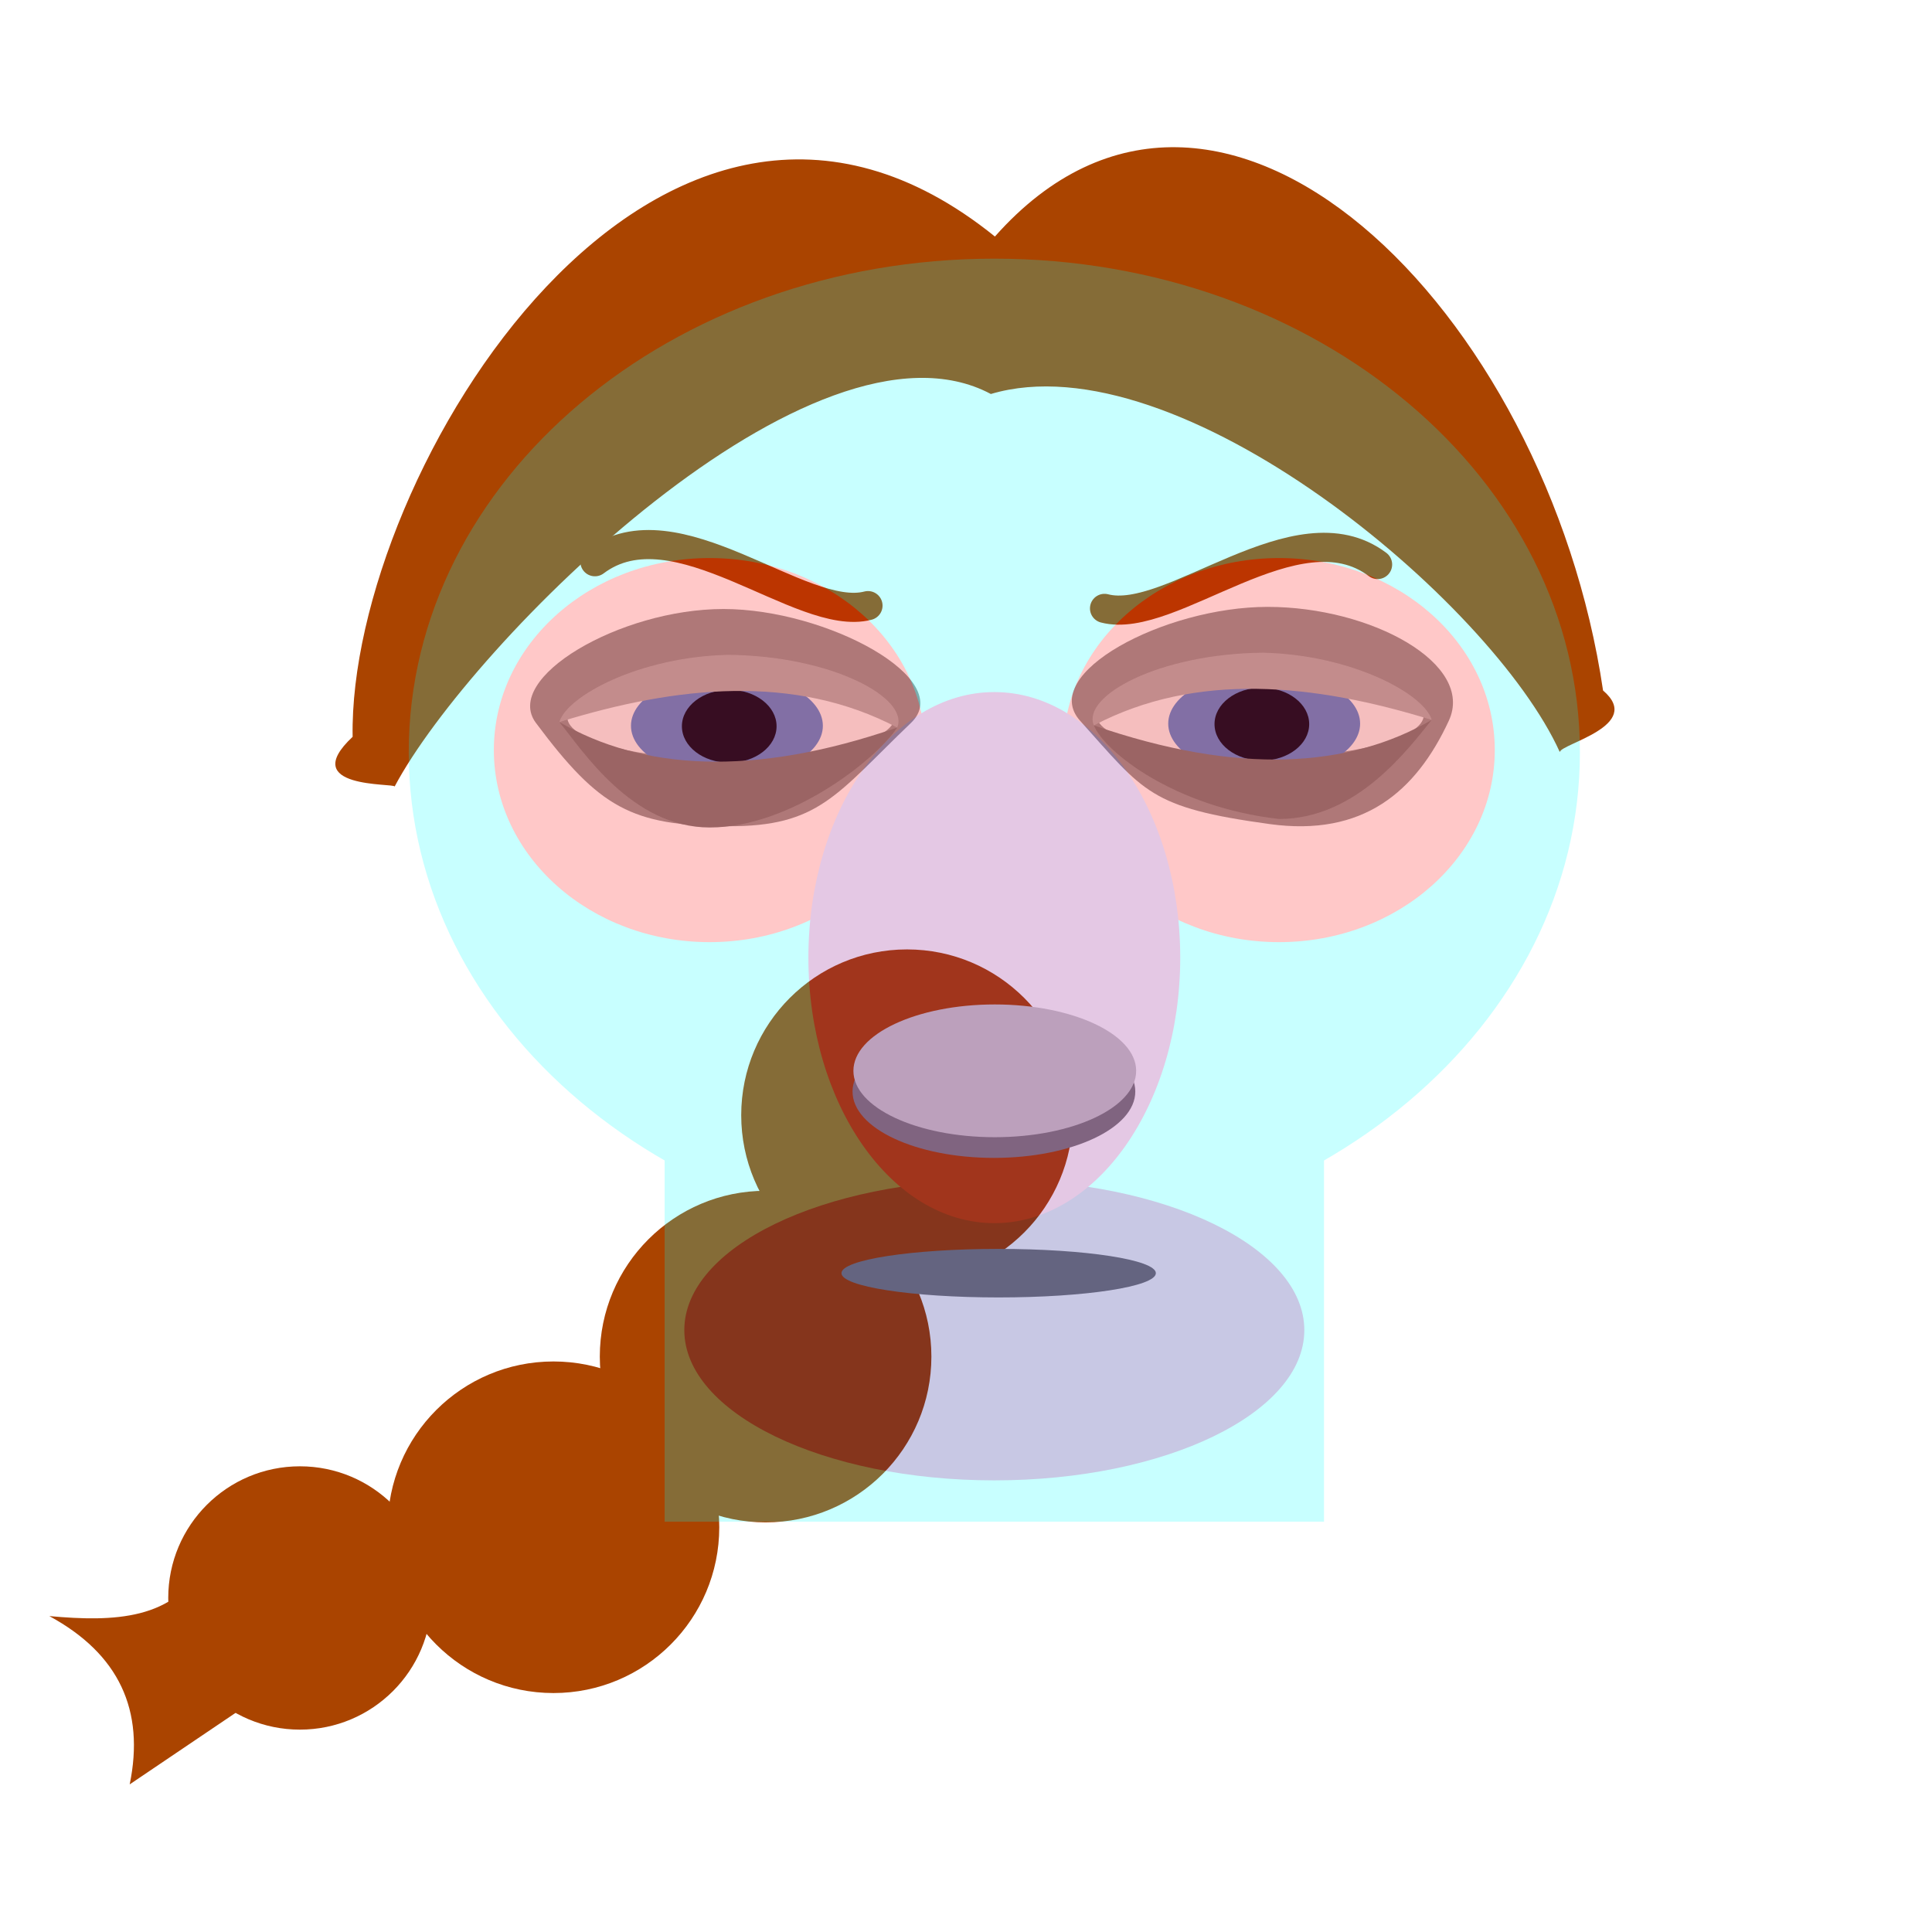
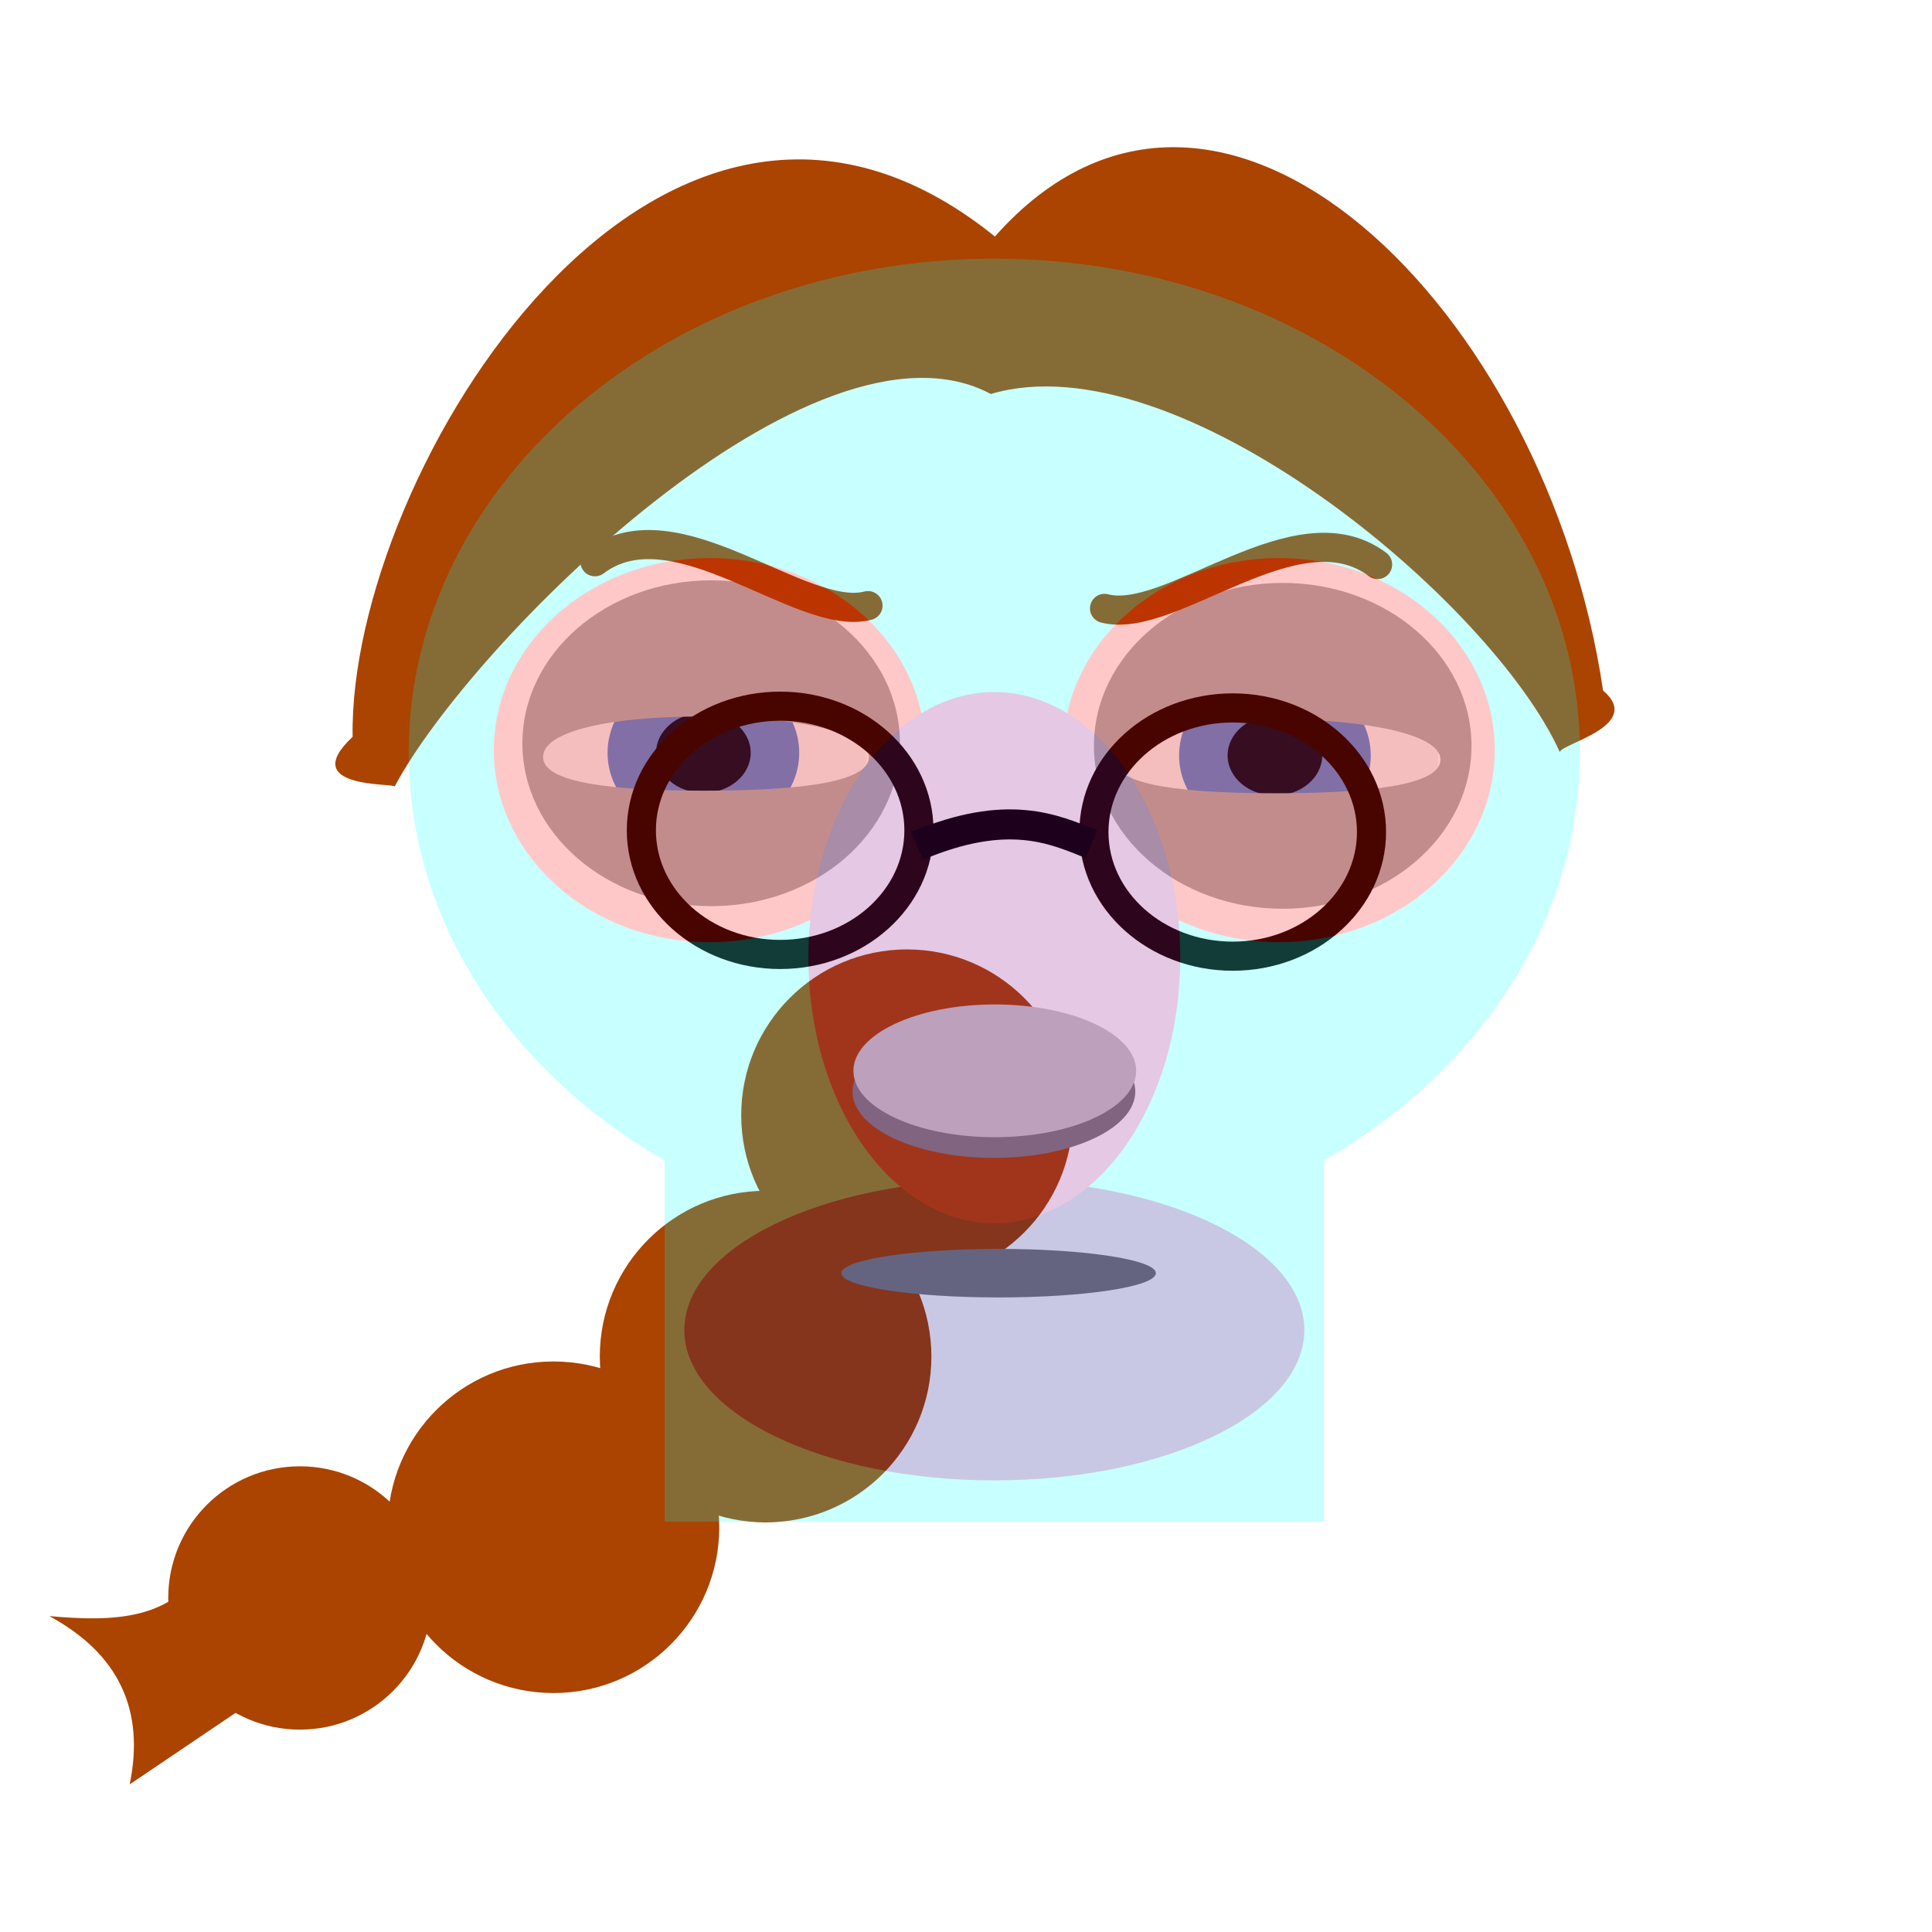
<svg xmlns="http://www.w3.org/2000/svg" width="210mm" height="210mm" viewBox="0 0 210 210" version="1.1" id="svg10150">
  <defs id="defs10144" />
  <g id="layer6" style="display:none;opacity:0.97" transform="translate(0,-87)">
    <g id="g10974" transform="matrix(0.9996082,0,0,1.20695,-6.725874,56.18077)">
      <ellipse transform="rotate(-17.18857)" ry="18.474" rx="12.872" cy="116.65" cx="18.63" id="path10966" style="opacity:1;fill:#b3b3b3;fill-opacity:1;stroke:#160600;stroke-width:0.1;stroke-miterlimit:4;stroke-dasharray:none;stroke-dashoffset:0;stroke-opacity:0" />
      <ellipse ry="6.163" rx="5.723" cy="104.629" cx="53.926" id="path10970" style="opacity:1;fill:#999999;fill-opacity:1;stroke:#160600;stroke-width:0.1;stroke-miterlimit:4;stroke-dasharray:none;stroke-dashoffset:0;stroke-opacity:0" />
    </g>
    <g id="g10974-4" transform="matrix(-0.9996082,0,0,1.20695,224.2281,56.18077)">
      <ellipse transform="rotate(-17.18857)" ry="18.474" rx="12.872" cy="116.65" cx="18.63" id="path10966-5" style="opacity:1;fill:#b3b3b3;fill-opacity:1;stroke:#160600;stroke-width:0.1;stroke-miterlimit:4;stroke-dasharray:none;stroke-dashoffset:0;stroke-opacity:0" />
      <ellipse ry="6.163" rx="5.723" cy="104.629" cx="53.926" id="path10970-8" style="opacity:1;fill:#999999;fill-opacity:1;stroke:#160600;stroke-width:0.1;stroke-miterlimit:4;stroke-dasharray:none;stroke-dashoffset:0;stroke-opacity:0" />
    </g>
  </g>
  <g id="layer14" style="display:none">
    <path style="fill:#aa4400;fill-opacity:1;stroke:#160600;stroke-width:1.071;stroke-miterlimit:4;stroke-dasharray:none;stroke-dashoffset:0;stroke-opacity:0" d="M 43.48,74.326 H 172.404 c 3.554,41.337 0.623,84.294 14.992,122.927 -68.746,-10.647 -117.791,-6.07 -164.905,0 19.687,-38.736 17.006,-81.42 20.989,-122.927 z" id="rect987" />
  </g>
  <g id="layer16" style="display:inline">
    <circle style="fill:#aa4400;fill-opacity:1;stroke:none;stroke-width:3.165;stroke-linecap:round;stroke-miterlimit:4;stroke-dasharray:none;stroke-dashoffset:0;stroke-opacity:1" id="path1108" cx="98.588" cy="121.218" r="18.021" />
    <circle style="fill:#aa4400;fill-opacity:1;stroke:none;stroke-width:3.165;stroke-linecap:round;stroke-miterlimit:4;stroke-dasharray:none;stroke-dashoffset:0;stroke-opacity:1" id="path1108-4" cx="83.217" cy="147.455" r="18.021" />
    <circle style="fill:#aa4400;fill-opacity:1;stroke:none;stroke-width:3.165;stroke-linecap:round;stroke-miterlimit:4;stroke-dasharray:none;stroke-dashoffset:0;stroke-opacity:1" id="path1108-9" cx="60.16" cy="166.006" r="18.021" />
    <circle style="fill:#aa4400;fill-opacity:1;stroke:none;stroke-width:2.513;stroke-linecap:round;stroke-miterlimit:4;stroke-dasharray:none;stroke-dashoffset:0;stroke-opacity:1" id="path1108-2" cx="32.598" cy="173.692" r="14.311" />
    <path style="fill:#aa4400;fill-opacity:1;stroke:none;stroke-width:3.165;stroke-linecap:round;stroke-miterlimit:4;stroke-dasharray:none;stroke-dashoffset:0;stroke-opacity:1" d="m 22.253,169.832 3.542,16.221 -11.698,7.901 c 1.662,-8.038 -1.151,-14.177 -8.735,-18.292 7.044,0.639 13.634,0.447 16.891,-5.831 z" id="rect1137" />
  </g>
  <g transform="translate(0,-87)" style="display:none" id="g968">
    <g id="g976" transform="translate(-1.025422e-5)">
      <g id="g966" transform="matrix(-1.217801,0.177259,0.2140267,1.470401,209.5516,18.47693)">
        <ellipse transform="rotate(-17.18857)" ry="18.474" rx="12.872" cy="116.65" cx="18.63" id="ellipse962" style="opacity:1;fill:#b3b3b3;fill-opacity:1;stroke:#160600;stroke-width:0.1;stroke-miterlimit:4;stroke-dasharray:none;stroke-dashoffset:0;stroke-opacity:0" />
        <ellipse ry="6.163" rx="5.723" cy="104.629" cx="53.926" id="ellipse964" style="opacity:1;fill:#999999;fill-opacity:1;stroke:#160600;stroke-width:0.1;stroke-miterlimit:4;stroke-dasharray:none;stroke-dashoffset:0;stroke-opacity:0" />
      </g>
      <ellipse ry="5.3" rx="5.565" cy="206.628" cx="161.133" id="path970" style="fill:#b3b3b3;fill-opacity:1;stroke:#160600;stroke-width:1.065;stroke-miterlimit:4;stroke-dasharray:none;stroke-dashoffset:0;stroke-opacity:0" />
    </g>
    <g transform="matrix(-1,0,0,1,214.6992,0)" style="display:inline" id="g976-3">
      <g id="g966-0" transform="matrix(-1.217801,0.177259,0.2140267,1.470401,209.5516,18.47693)">
        <ellipse transform="rotate(-17.18857)" ry="18.474" rx="12.872" cy="116.65" cx="18.63" id="ellipse962-4" style="opacity:1;fill:#b3b3b3;fill-opacity:1;stroke:#160600;stroke-width:0.1;stroke-miterlimit:4;stroke-dasharray:none;stroke-dashoffset:0;stroke-opacity:0" />
        <ellipse ry="6.163" rx="5.723" cy="104.629" cx="53.926" id="ellipse964-4" style="opacity:1;fill:#999999;fill-opacity:1;stroke:#160600;stroke-width:0.1;stroke-miterlimit:4;stroke-dasharray:none;stroke-dashoffset:0;stroke-opacity:0" />
      </g>
      <ellipse ry="5.3" rx="5.565" cy="206.628" cx="161.133" id="path970-4" style="fill:#b3b3b3;fill-opacity:1;stroke:#160600;stroke-width:1.065;stroke-miterlimit:4;stroke-dasharray:none;stroke-dashoffset:0;stroke-opacity:0" />
    </g>
  </g>
  <g id="layer1" style="display:none" transform="translate(0,-87)">
    <ellipse style="opacity:1;fill:#b3b3b3;fill-opacity:1;stroke:#160600;stroke-width:0.116;stroke-miterlimit:4;stroke-dasharray:none;stroke-dashoffset:0;stroke-opacity:0" id="path10827" cx="108.073" cy="169.281" rx="62.394" ry="53.657">
      </ellipse>
    <path style="opacity:1;fill:#b3b3b3;fill-opacity:1;stroke:#160600;stroke-width:0.092;stroke-miterlimit:4;stroke-dasharray:none;stroke-dashoffset:0;stroke-opacity:0" d="m 62.137,184.008 93.757,-0.998 c -4.272,23.438 -5.824,47.481 -21.466,68.392 -17.8,9.002 -34.854,8.298 -51.324,0 C 68.842,228.739 64.403,207.986 62.137,184.008 Z" id="rect10833">
      </path>
    <ellipse style="opacity:1;fill:#b3b3b3;fill-opacity:1;stroke:#160600;stroke-width:0.145;stroke-miterlimit:4;stroke-dasharray:none;stroke-dashoffset:0;stroke-opacity:0" id="path10838" cx="73.377" cy="198.485" rx="20.695" ry="27.933">
      </ellipse>
    <ellipse style="display:inline;opacity:1;fill:#b3b3b3;fill-opacity:1;stroke:#160600;stroke-width:0.145;stroke-miterlimit:4;stroke-dasharray:none;stroke-dashoffset:0;stroke-opacity:0" id="path10838-9" cx="143.38" cy="198.068" rx="20.695" ry="27.933">
      </ellipse>
  </g>
  <g id="layer9" style="display:none" transform="translate(0,-87)">
    <path style="opacity:1;fill:#b3b3b3;fill-opacity:1;stroke:#160600;stroke-width:0.108;stroke-miterlimit:4;stroke-dasharray:none;stroke-dashoffset:0;stroke-opacity:0" d="m 106.989,115.297 c -22.735,0.123 -44.473,10.442 -57.722,32.062 -1.863,2.376 -3.182,10.719 -4.112,16.173 -2.899,10.878 0.602,19.007 -1.434,26.949 -2.212,18.274 6.454,59.021 18.004,57.534 4.207,-0.542 6.874,3.241 10.518,4.385 6.498,1.908 12.034,1.228 18.915,6.452 6.089,2.143 11.91,2.862 17.388,2.719 0.002,5e-5 0.003,-4e-5 0.005,0 5.477,0.144 11.299,-0.576 17.388,-2.719 6.881,-5.225 12.417,-4.545 18.915,-6.452 3.645,-1.145 6.311,-4.927 10.518,-4.385 11.549,1.487 20.216,-39.26 18.004,-57.534 -2.036,-7.942 1.465,-16.072 -1.434,-26.949 -0.929,-5.454 -2.435,-12.493 -4.298,-14.869 -13.25,-21.619 -34.801,-33.243 -57.536,-33.366 -0.519,-0.003 -1.038,0.002 -1.556,0.01 -0.002,-2e-5 -0.003,3e-5 -0.005,0 -0.519,-0.008 -1.038,-0.013 -1.556,-0.01 z" id="rect11055" />
  </g>
  <g id="layer11" style="display:none">
    <path style="fill:#b3b3b3;fill-opacity:1;stroke:#160600;stroke-width:0.1;stroke-miterlimit:4;stroke-dasharray:none;stroke-dashoffset:0;stroke-opacity:0" d="M 44.789,73.249 C 58.121,8.287 163.261,17.283 171.734,71.924 174.003,89.087 158.524,133.433 137.281,162.561 124.384,181.869 90.549,179.915 79.507,160.971 71.482,151.088 41.361,104.18 44.789,73.249 Z" id="rect1306" />
  </g>
  <g id="layer3" style="display:none" transform="translate(0,-87)">
    <g id="g10892" transform="translate(-6.746355,77.20829)">
      <ellipse ry="16.268" rx="21.959" cy="88.341" cx="83.734" id="path10856" style="opacity:1;fill:#999999;fill-opacity:1;stroke:#160600;stroke-width:0.082;stroke-miterlimit:4;stroke-dasharray:none;stroke-dashoffset:0;stroke-opacity:0" />
      <ellipse ry="6.089" rx="19.164" cy="87.528" cx="84.615" id="path10880" style="opacity:1;fill:#f2f2f2;fill-opacity:1;stroke:#160600;stroke-width:0.117;stroke-miterlimit:4;stroke-dasharray:none;stroke-dashoffset:0;stroke-opacity:0" />
      <ellipse ry="7.441" rx="11.235" cy="88.748" cx="84.141" id="path10882" style="opacity:1;fill:#5f8dd3;fill-opacity:1;stroke:#160600;stroke-width:0.121;stroke-miterlimit:4;stroke-dasharray:none;stroke-dashoffset:0;stroke-opacity:0" />
      <ellipse ry="5.204" rx="5.543" cy="88.815" cx="84.412" id="path10884" style="opacity:1;fill:#00112b;fill-opacity:1;stroke:#160600;stroke-width:0.125;stroke-miterlimit:4;stroke-dasharray:none;stroke-dashoffset:0;stroke-opacity:0" />
      <path id="path10860" transform="scale(0.2645833)" d="m 318.525,297.133 c -39.74,1.173 -71.385,22.468 -74.666,36.28 51.935,-19.596 104.251,-26.101 149.514,2.967 5.427,-15.634 -28.242,-38.651 -74.848,-39.247 z" style="opacity:1;fill:#b3b3b3;fill-opacity:1;stroke:#160600;stroke-width:0.609;stroke-miterlimit:4;stroke-dasharray:none;stroke-dashoffset:0;stroke-opacity:0" />
      <path id="path10860-5" d="m 82.38,102.365 c -9.12,-4.3e-4 -15.147,-10.086 -17.858,-14.15 9.666,6.824 22.554,7.945 39.559,0.785 -2.288,4.343 -12.118,13.36 -21.701,13.365 z" style="opacity:1;fill:#808080;fill-opacity:1;stroke:#160600;stroke-width:0.161;stroke-miterlimit:4;stroke-dasharray:none;stroke-dashoffset:0;stroke-opacity:0" />
    </g>
    <g transform="matrix(-1,0,0,1,222.7077,78.41907)" id="g10892-2">
      <ellipse ry="16.268" rx="21.959" cy="88.341" cx="83.734" id="path10856-1" style="opacity:1;fill:#999999;fill-opacity:1;stroke:#160600;stroke-width:0.082;stroke-miterlimit:4;stroke-dasharray:none;stroke-dashoffset:0;stroke-opacity:0" />
      <ellipse ry="6.089" rx="19.164" cy="87.528" cx="84.615" id="path10880-3" style="opacity:1;fill:#f2f2f2;fill-opacity:1;stroke:#160600;stroke-width:0.117;stroke-miterlimit:4;stroke-dasharray:none;stroke-dashoffset:0;stroke-opacity:0" />
      <ellipse ry="7.441" rx="11.235" cy="88.748" cx="84.141" id="path10882-0" style="opacity:1;fill:#5f8dd3;fill-opacity:1;stroke:#160600;stroke-width:0.121;stroke-miterlimit:4;stroke-dasharray:none;stroke-dashoffset:0;stroke-opacity:0" />
      <ellipse ry="5.204" rx="5.543" cy="88.815" cx="84.412" id="path10884-9" style="opacity:1;fill:#00112b;fill-opacity:1;stroke:#160600;stroke-width:0.125;stroke-miterlimit:4;stroke-dasharray:none;stroke-dashoffset:0;stroke-opacity:0" />
      <path id="path10860-9" transform="scale(0.2645833)" d="m 318.525,297.133 c -39.74,1.173 -71.385,22.468 -74.666,36.28 51.935,-19.596 104.251,-26.101 149.514,2.967 5.427,-15.634 -28.242,-38.651 -74.848,-39.247 z" style="opacity:1;fill:#b3b3b3;fill-opacity:1;stroke:#160600;stroke-width:0.609;stroke-miterlimit:4;stroke-dasharray:none;stroke-dashoffset:0;stroke-opacity:0" />
      <path id="path10860-5-1" d="m 82.38,102.365 c -9.12,-4.3e-4 -15.147,-10.086 -17.858,-14.15 9.666,6.824 22.554,7.945 39.559,0.785 -2.288,4.343 -12.118,13.36 -21.701,13.365 z" style="opacity:1;fill:#808080;fill-opacity:1;stroke:#160600;stroke-width:0.161;stroke-miterlimit:4;stroke-dasharray:none;stroke-dashoffset:0;stroke-opacity:0" />
    </g>
  </g>
-   <g style="display:inline" id="g11107" transform="translate(0,-87)">
+   <g style="display:none" id="g11107" transform="translate(0,-87)">
    <g id="g11091" transform="matrix(0.9282286,0,0,0.7611063,0.9109735,98.34172)">
      <path style="opacity:1;fill:#999999;fill-opacity:1;stroke:#160600;stroke-width:0.082;stroke-miterlimit:4;stroke-dasharray:none;stroke-dashoffset:0;stroke-opacity:0" d="M 105.693,88.341 C 96.927,98.584 94.942,103.158 84.232,103.094 72.998,103.026 69.207,100.492 61.776,88.341 57.859,81.937 71.607,72.073 83.734,72.073 c 12.127,-2e-6 27.279,10.053 21.959,16.268 z" id="ellipse11079" />
      <ellipse style="opacity:1;fill:#f2f2f2;fill-opacity:1;stroke:#160600;stroke-width:0.117;stroke-miterlimit:4;stroke-dasharray:none;stroke-dashoffset:0;stroke-opacity:0" id="ellipse11081" cx="84.615" cy="87.528" rx="19.164" ry="6.089" />
      <ellipse style="opacity:1;fill:#5f8dd3;fill-opacity:1;stroke:#160600;stroke-width:0.121;stroke-miterlimit:4;stroke-dasharray:none;stroke-dashoffset:0;stroke-opacity:0" id="ellipse11083" cx="84.141" cy="88.748" rx="11.235" ry="7.441" />
      <ellipse style="opacity:1;fill:#00112b;fill-opacity:1;stroke:#160600;stroke-width:0.125;stroke-miterlimit:4;stroke-dasharray:none;stroke-dashoffset:0;stroke-opacity:0" id="ellipse11085" cx="84.412" cy="88.815" rx="5.543" ry="5.204" />
      <path style="opacity:1;fill:#b3b3b3;fill-opacity:1;stroke:#160600;stroke-width:0.609;stroke-miterlimit:4;stroke-dasharray:none;stroke-dashoffset:0;stroke-opacity:0" d="m 318.525,297.133 c -39.74,1.173 -71.385,22.468 -74.666,36.28 51.935,-19.596 104.251,-26.101 149.514,2.967 5.427,-15.634 -28.242,-38.651 -74.848,-39.247 z" transform="scale(0.2645833)" id="path11087" />
      <path style="opacity:1;fill:#808080;fill-opacity:1;stroke:#160600;stroke-width:0.161;stroke-miterlimit:4;stroke-dasharray:none;stroke-dashoffset:0;stroke-opacity:0" d="m 82.131,103.275 c -9.12,-4.3e-4 -14.898,-10.995 -17.61,-15.059 9.666,6.824 22.554,7.945 39.559,0.785 -2.288,4.343 -12.367,14.269 -21.949,14.274 z" id="path11089" />
    </g>
    <g id="g11105" transform="matrix(-0.9282286,0,0,0.7611063,215.5118,98.10967)">
      <path style="opacity:1;fill:#999999;fill-opacity:1;stroke:#160600;stroke-width:0.082;stroke-miterlimit:4;stroke-dasharray:none;stroke-dashoffset:0;stroke-opacity:0" d="M 105.693,88.341 C 98.187,98.527 97.573,100.737 83.486,103.094 72.566,104.92 66.387,98.504 62.521,88.341 59.421,80.191 71.607,72.073 83.734,72.073 c 12.127,-2e-6 26.883,9.586 21.959,16.268 z" id="ellipse11093">
        </path>
      <ellipse style="opacity:1;fill:#f2f2f2;fill-opacity:1;stroke:#160600;stroke-width:0.117;stroke-miterlimit:4;stroke-dasharray:none;stroke-dashoffset:0;stroke-opacity:0" id="ellipse11095" cx="84.615" cy="87.528" rx="19.164" ry="6.089" />
      <ellipse style="opacity:1;fill:#5f8dd3;fill-opacity:1;stroke:#160600;stroke-width:0.121;stroke-miterlimit:4;stroke-dasharray:none;stroke-dashoffset:0;stroke-opacity:0" id="ellipse11097" cx="84.141" cy="88.748" rx="11.235" ry="7.441" />
      <ellipse style="opacity:1;fill:#00112b;fill-opacity:1;stroke:#160600;stroke-width:0.125;stroke-miterlimit:4;stroke-dasharray:none;stroke-dashoffset:0;stroke-opacity:0" id="ellipse11099" cx="84.412" cy="88.815" rx="5.543" ry="5.204" />
      <path style="opacity:1;fill:#b3b3b3;fill-opacity:1;stroke:#160600;stroke-width:0.609;stroke-miterlimit:4;stroke-dasharray:none;stroke-dashoffset:0;stroke-opacity:0" d="m 318.525,297.133 c -39.74,1.173 -71.385,22.468 -74.666,36.28 51.935,-19.596 104.251,-26.101 149.514,2.967 5.427,-15.634 -28.242,-38.651 -74.848,-39.247 z" transform="scale(0.2645833)" id="path11101">
        </path>
      <path style="opacity:1;fill:#808080;fill-opacity:1;stroke:#160600;stroke-width:0.161;stroke-miterlimit:4;stroke-dasharray:none;stroke-dashoffset:0;stroke-opacity:0" d="m 82.38,102.365 c -9.12,-4.3e-4 -15.147,-10.086 -17.858,-14.15 9.666,6.824 22.554,7.945 39.559,0.785 -1.201,3.68 -9.386,11.694 -21.701,13.365 z" id="path11103">
        </path>
+     </g>
+   </g>
+   <g id="layer18">
+     <g id="g1233">
+       <g transform="translate(-10.86913,5.99676)" id="g1183">
+         <ellipse style="display:inline;opacity:1;fill:#f2f2f2;fill-opacity:1;stroke:#160600;stroke-width:0.181;stroke-miterlimit:4;stroke-dasharray:none;stroke-dashoffset:0;stroke-opacity:0" id="ellipse11081-8" cx="87.325" cy="75.832" rx="17.747" ry="15.856" />
+         <ellipse style="display:inline;opacity:1;fill:#5f8dd3;fill-opacity:1;stroke:#160600;stroke-width:0.129;stroke-miterlimit:4;stroke-dasharray:none;stroke-dashoffset:0;stroke-opacity:0" id="ellipse11083-9" cx="87.325" cy="75.832" rx="10.416" ry="9.029" />
+         <ellipse style="display:inline;opacity:1;fill:#00112b;fill-opacity:1;stroke:#160600;stroke-width:0.11;stroke-miterlimit:4;stroke-dasharray:none;stroke-dashoffset:0;stroke-opacity:0" id="ellipse11085-2" cx="87.325" cy="75.832" rx="5.142" ry="4.356" />
+       </g>
+       <path id="path1212" transform="scale(0.2645833)" d="M 292.164 238.41 A 77.557 66.932 0 0 0 214.609 305.342 A 77.557 66.932 0 0 0 292.164 372.275 A 77.557 66.932 0 0 0 369.721 305.342 A 77.557 66.932 0 0 0 292.164 238.41 z M 287.916 294.363 C 324.882 294.363 356.973 300.251 356.973 311.008 C 356.973 321.765 326.298 324.82 289.332 324.82 C 252.366 324.82 223.107 321.765 223.107 311.008 C 223.107 300.251 250.95 294.363 287.916 294.363 z " style="fill:#b3b3b3;fill-opacity:1;stroke:none;stroke-width:13.799;stroke-linecap:round;stroke-miterlimit:4;stroke-dasharray:none;stroke-dashoffset:0;stroke-opacity:1" />
+     </g>
+     <g id="g1183-5" transform="translate(51.25355,6.277806)">
+       <ellipse ry="15.856" rx="17.747" cy="75.832" cx="87.325" id="ellipse11081-8-0" style="display:inline;opacity:1;fill:#f2f2f2;fill-opacity:1;stroke:#160600;stroke-width:0.181;stroke-miterlimit:4;stroke-dasharray:none;stroke-dashoffset:0;stroke-opacity:0" />
+       <ellipse ry="9.029" rx="10.416" cy="75.832" cx="87.325" id="ellipse11083-9-48" style="display:inline;opacity:1;fill:#5f8dd3;fill-opacity:1;stroke:#160600;stroke-width:0.129;stroke-miterlimit:4;stroke-dasharray:none;stroke-dashoffset:0;stroke-opacity:0" />
+       <ellipse ry="4.356" rx="5.142" cy="75.832" cx="87.325" id="ellipse11085-2-7" style="display:inline;opacity:1;fill:#00112b;fill-opacity:1;stroke:#160600;stroke-width:0.11;stroke-miterlimit:4;stroke-dasharray:none;stroke-dashoffset:0;stroke-opacity:0" />
+     </g>
+     <path style="fill:#b3b3b3;fill-opacity:1;stroke:none;stroke-width:3.651;stroke-linecap:round;stroke-miterlimit:4;stroke-dasharray:none;stroke-dashoffset:0;stroke-opacity:1" d="M 139.424,63.36 A 20.52,17.709 0 0 0 118.905,81.069 20.52,17.709 0 0 0 139.424,98.779 20.52,17.709 0 0 0 159.945,81.069 20.52,17.709 0 0 0 139.424,63.36 Z m -1.124,14.804 c 9.781,0 18.271,1.558 18.271,4.404 0,2.846 -8.116,3.655 -17.897,3.655 -9.781,0 -17.522,-0.808 -17.522,-3.655 0,-2.846 7.367,-4.404 17.147,-4.404 z" id="path1212-1" />
+     <g id="g1275">
+       <g id="g1269">
+         <ellipse style="fill:none;fill-opacity:1;stroke:#160600;stroke-width:3.165;stroke-linecap:round;stroke-miterlimit:4;stroke-dasharray:none;stroke-dashoffset:0;stroke-opacity:1" id="path1249" cx="84.798" cy="90.252" rx="15.086" ry="13.493" />
+       </g>
+       <ellipse ry="13.493" rx="15.086" cy="90.44" cx="133.99" id="path1249-7" style="fill:none;fill-opacity:1;stroke:#160600;stroke-width:3.165;stroke-linecap:round;stroke-miterlimit:4;stroke-dasharray:none;stroke-dashoffset:0;stroke-opacity:1" />
+       <path id="path1266" d="m 99.696,91.939 c 9.864,-4.149 14.859,-1.815 18.927,-0.187" style="fill:none;stroke:#000000;stroke-width:3.265;stroke-linecap:butt;stroke-linejoin:miter;stroke-miterlimit:4;stroke-dasharray:none;stroke-opacity:1" />
    </g>
  </g>
  <g id="layer4" style="display:none" transform="translate(0,-87)">
    <path style="opacity:1;fill:#808080;fill-opacity:1;stroke:#160600;stroke-width:0.1;stroke-miterlimit:4;stroke-dasharray:none;stroke-dashoffset:0;stroke-opacity:0" d="m 95.547,201.661 a 12.649,4.554 0 0 0 -0.002,0.011 12.649,4.554 0 0 0 12.649,4.554 12.649,4.554 0 0 0 12.649,-4.554 12.649,4.554 0 0 0 -10e-4,-0.008 20.981,6.181 0 0 1 -12.648,1.256 20.981,6.181 0 0 1 -12.647,-1.259 z" id="path10930" />
    <ellipse style="opacity:1;fill:#e6e6e6;fill-opacity:1;stroke:#160600;stroke-width:0.1;stroke-miterlimit:4;stroke-dasharray:none;stroke-dashoffset:0;stroke-opacity:0" id="path10937" cx="108.194" cy="198.13" rx="4.933" ry="2.277" />
    <g id="g10958" transform="translate(-6.746355,77.71426)" style="fill:#808080;fill-opacity:1">
      <ellipse ry="1.523" rx="4.173" cy="125.303" cx="108.911" id="path10939" style="opacity:1;fill:#808080;fill-opacity:1;stroke:#160600;stroke-width:0.1;stroke-miterlimit:4;stroke-dasharray:none;stroke-dashoffset:0;stroke-opacity:0" />
      <ellipse ry="1.523" rx="4.173" cy="125.303" cx="120.97" id="path10939-3" style="opacity:1;fill:#808080;fill-opacity:1;stroke:#160600;stroke-width:0.1;stroke-miterlimit:4;stroke-dasharray:none;stroke-dashoffset:0;stroke-opacity:0" />
    </g>
    <ellipse style="opacity:1;fill:#e6e6e6;fill-opacity:1;stroke:#160600;stroke-width:0.1;stroke-miterlimit:4;stroke-dasharray:none;stroke-dashoffset:0;stroke-opacity:0" id="path10960" cx="109.076" cy="177.828" rx="1.887" ry="13.328" />
  </g>
  <g id="layer17">
    <ellipse style="fill:#808080;fill-opacity:1;stroke:none;stroke-width:2.652;stroke-linecap:round;stroke-miterlimit:4;stroke-dasharray:none;stroke-dashoffset:0;stroke-opacity:1" id="path1141-0" cx="108.035" cy="118.643" rx="15.367" ry="7.215" />
    <ellipse style="fill:#cccccc;fill-opacity:1;stroke:none;stroke-width:2.652;stroke-linecap:round;stroke-miterlimit:4;stroke-dasharray:none;stroke-dashoffset:0;stroke-opacity:1" id="path1141" cx="108.129" cy="116.394" rx="15.367" ry="7.215" />
  </g>
  <g id="layer15" style="display:none">
    <ellipse style="fill:#aa4400;fill-opacity:1;stroke:#160600;stroke-width:1.065;stroke-miterlimit:4;stroke-dasharray:none;stroke-dashoffset:0;stroke-opacity:0" id="path991" cx="81.706" cy="62.236" rx="17.99" ry="3.092" />
    <ellipse style="fill:#aa4400;fill-opacity:1;stroke:#160600;stroke-width:1.065;stroke-miterlimit:4;stroke-dasharray:none;stroke-dashoffset:0;stroke-opacity:0" id="path991-8" cx="132.491" cy="61.955" rx="17.99" ry="3.092" />
  </g>
  <g id="g1021" style="display:none">
    <ellipse ry="6.299" rx="17.897" cy="72.54" cx="67.857" id="ellipse1017" style="fill:#aa4400;fill-opacity:1;stroke:#160600;stroke-width:1.516;stroke-miterlimit:4;stroke-dasharray:none;stroke-dashoffset:0;stroke-opacity:0" transform="rotate(-9.271795)" />
    <ellipse ry="6.299" rx="17.897" cy="37.448" cx="-146.286" id="ellipse1017-4" style="fill:#aa4400;fill-opacity:1;stroke:#160600;stroke-width:1.516;stroke-miterlimit:4;stroke-dasharray:none;stroke-dashoffset:0;stroke-opacity:0" transform="matrix(-0.9869351,-0.161118,-0.161118,0.9869351,0,0)" />
  </g>
  <g id="g1069">
    <path style="fill:none;fill-opacity:1;stroke:#aa4400;stroke-width:3.165;stroke-linecap:round;stroke-linejoin:miter;stroke-miterlimit:4;stroke-dasharray:none;stroke-opacity:1" d="m 64.665,61.058 c 8.777,-6.625 22.441,6.676 29.682,4.77" id="path1071" />
    <path style="fill:none;fill-opacity:1;stroke:#aa4400;stroke-width:3.165;stroke-linecap:round;stroke-linejoin:miter;stroke-miterlimit:4;stroke-dasharray:none;stroke-opacity:1" d="m 149.739,61.359 c -8.777,-6.625 -22.441,6.676 -29.682,4.77" id="path1071-1" />
  </g>
  <g id="layer5" style="display:none" transform="translate(0,-87)">
    <ellipse style="opacity:1;fill:#808080;fill-opacity:1;stroke:#160600;stroke-width:0.047;stroke-miterlimit:4;stroke-dasharray:none;stroke-dashoffset:0;stroke-opacity:0" id="path10963" cx="107.972" cy="232.577" rx="17.899" ry="3.224" />
  </g>
  <g style="display:none" id="g11041" transform="translate(0,-87)">
    <path style="opacity:1;fill:#808080;fill-opacity:1;stroke:#160600;stroke-width:0.039;stroke-miterlimit:4;stroke-dasharray:none;stroke-dashoffset:0;stroke-opacity:0" d="m 132.184,242.425 c 0,0.95 -10.582,1.721 -23.635,1.721 -13.053,0 -23.635,-0.77 -23.635,-1.721 0,-0.95 10.336,0.169 23.389,0.169 13.053,0 23.881,-1.119 23.881,-0.169 z" id="ellipse11039" />
  </g>
  <g id="layer8" style="display:inline" transform="translate(0,-87)">
    <ellipse style="opacity:1;fill:#808080;fill-opacity:1;stroke:#160600;stroke-width:0.153;stroke-miterlimit:4;stroke-dasharray:none;stroke-dashoffset:0;stroke-opacity:0" id="path11052" cx="108.551" cy="225.388" rx="17.086" ry="2.638" />
  </g>
  <g id="layer7" style="display:none" transform="translate(0,-87)">
    <path style="opacity:1;fill:#552200;fill-opacity:1;stroke:#160600;stroke-width:0.117;stroke-miterlimit:4;stroke-dasharray:none;stroke-dashoffset:0;stroke-opacity:0" d="m 108.142,112.709 a 61.067,42.189 0 0 0 -61.067,42.189 61.067,42.189 0 0 0 0.059,1.162 63.476,37.408 0 0 1 60.568,-26.235 63.476,37.408 0 0 1 61.311,27.789 61.067,42.189 0 0 0 0.197,-2.716 61.067,42.189 0 0 0 -61.067,-42.189 z" id="path11000" />
  </g>
  <g transform="translate(0,-87)" style="display:inline" id="g1300">
    <path id="path1298" d="m 108.142,112.709 c -36.451,-29.426 -70.297,25.85 -69.813,54.38 -6.083,5.688 4.537,5.015 4.565,5.403 8.288,-15.607 45.591,-52.902 64.808,-42.666 20.308,-6.029 54.446,22.541 61.841,38.92 0.108,-0.904 9.184,-2.87 4.702,-6.692 -6.085,-41.278 -41.693,-76.87 -66.103,-49.344 z" style="opacity:1;fill:#aa4400;fill-opacity:1;stroke:#160600;stroke-width:0.117;stroke-miterlimit:4;stroke-dasharray:none;stroke-dashoffset:0;stroke-opacity:0" />
  </g>
  <g id="layer12" style="display:none">
    <path style="fill:#aa4400;fill-opacity:1;stroke:#160600;stroke-width:5.044;stroke-miterlimit:4;stroke-dasharray:none;stroke-dashoffset:0;stroke-opacity:0" d="M 410.68,14.92 C 254.958,14.919 128.72,133.085 128.721,278.85 c 0.117,12.745 -6.103,21.805 3.301,38.062 42.743,28.669 70.031,10.496 78.057,0 -0.096,-1.668 -0.165,-3.338 -0.205,-5.008 -2.2e-4,-90.771 80.729,-165.174 183.262,-172.057 5.128,-0.344 8.894,-5.478 14.124,-5.478 4.5,-2e-5 10.382,5.088 14.807,5.343 103.553,5.978 185.414,80.786 185.414,172.191 -0.068,1.67 -0.165,3.34 -0.289,5.008 2.245,15.098 74.692,13.665 82.225,0 2.054,-12.598 3.13,-25.319 3.221,-38.062 C 692.638,133.086 566.401,14.92 410.68,14.92 Z" transform="scale(0.2645833)" id="path950" />
  </g>
  <g id="layer13" style="display:none">
    <path style="fill:#aa4400;fill-opacity:1;stroke:#160600;stroke-width:5.195;stroke-miterlimit:4;stroke-dasharray:none;stroke-dashoffset:0;stroke-opacity:0" d="M 408.678,80.34 C 235.32,88.715 128.26,210.287 162.121,351.912 c 23.756,16.127 211.01,-221.393 330.696,-221.393 120.047,0.102 137.145,237.159 162.415,222.455 C 700.183,185.357 526.477,69.089 408.678,80.34 Z" transform="scale(0.2645833)" id="path963" />
  </g>
  <g id="g983" style="display:none">
    <path id="path981" transform="scale(0.2645833)" d="M 408.678,80.34 C 235.32,88.715 128.26,210.287 162.121,351.912 c 23.756,16.127 211.01,-221.393 330.696,-221.393 120.047,0.102 137.145,237.159 162.415,222.455 C 700.183,185.357 526.477,69.089 408.678,80.34 Z" style="fill:#aa4400;fill-opacity:1;stroke:#160600;stroke-width:5.195;stroke-miterlimit:4;stroke-dasharray:none;stroke-dashoffset:0;stroke-opacity:0" />
  </g>
  <g id="g1105" style="display:none" transform="translate(0,-87)">
    <path style="opacity:1;fill:#aa4400;fill-opacity:1;stroke:#160600;stroke-width:0.117;stroke-miterlimit:4;stroke-dasharray:none;stroke-dashoffset:0;stroke-opacity:0" d="m 108.142,112.709 c -36.451,-29.426 -70.297,25.85 -69.813,54.38 -6.083,5.688 4.537,5.015 4.565,5.403 8.288,-15.607 45.591,-52.902 64.808,-42.666 20.308,-6.029 54.446,22.541 61.841,38.92 0.108,-0.904 9.184,-2.87 4.702,-6.692 -6.085,-41.278 -41.693,-76.87 -66.103,-49.344 z" id="path1103" />
  </g>
  <g id="layer2" style="display:inline;opacity:0.215" transform="translate(0,-87)">
    <g id="g10819" transform="translate(-4.353594,77.20829)">
      <ellipse ry="53.666" rx="63.65" cy="91.573" cx="112.432" id="path10790" style="fill:#00ffff;fill-opacity:1;stroke:#160600;stroke-width:0.099;stroke-miterlimit:4;stroke-dasharray:none;stroke-dashoffset:0;stroke-opacity:0" />
      <rect y="114.301" x="76.597" height="60.891" width="71.67" id="rect10794" style="fill:#00ffff;fill-opacity:1;stroke:#160600;stroke-width:0.1;stroke-miterlimit:4;stroke-dasharray:none;stroke-dashoffset:0;stroke-opacity:0" />
    </g>
    <ellipse style="opacity:1;fill:#000080;fill-opacity:1;stroke:#160600;stroke-width:0.094;stroke-miterlimit:4;stroke-dasharray:none;stroke-dashoffset:0;stroke-opacity:0" id="path10825" cx="108.078" cy="231.578" rx="33.696" ry="16.332" />
    <g id="g10815" transform="translate(-6.746355,77.20829)">
      <ellipse ry="20.875" rx="23.453" cy="91.324" cx="83.878" id="path10796" style="fill:#ff0000;fill-opacity:1;stroke:#160600;stroke-width:0.1;stroke-miterlimit:4;stroke-dasharray:none;stroke-dashoffset:0;stroke-opacity:0" />
      <ellipse ry="20.875" rx="23.453" cy="91.324" cx="145.77" id="path10796-9" style="opacity:1;fill:#ff0000;fill-opacity:1;stroke:#160600;stroke-width:0.1;stroke-miterlimit:4;stroke-dasharray:none;stroke-dashoffset:0;stroke-opacity:0" />
    </g>
    <ellipse style="opacity:1;fill:#800080;fill-opacity:1;stroke:#160600;stroke-width:0.1;stroke-miterlimit:4;stroke-dasharray:none;stroke-dashoffset:0;stroke-opacity:0" id="path10821" cx="108.078" cy="191.089" rx="20.208" ry="28.863" />
  </g>
  <g id="layer10" style="display:inline" transform="translate(0,-87)">
    <rect style="opacity:1;fill:#f2f2f2;fill-opacity:1;stroke:#160600;stroke-width:0.1;stroke-miterlimit:4;stroke-dasharray:none;stroke-dashoffset:0;stroke-opacity:0" id="rect11975" width="18.924" height="17.619" x="-171.623" y="22.925">
      </rect>
    <rect style="opacity:1;fill:#5f8dd3;fill-opacity:1;stroke:#160600;stroke-width:0.1;stroke-miterlimit:4;stroke-dasharray:none;stroke-dashoffset:0;stroke-opacity:0" id="rect11977" width="17.619" height="17.619" x="-141.606" y="24.23">
      </rect>
    <rect style="opacity:1;fill:#00112b;fill-opacity:1;stroke:#160600;stroke-width:0.1;stroke-miterlimit:4;stroke-dasharray:none;stroke-dashoffset:0;stroke-opacity:0" id="rect11979" width="21.534" height="18.272" x="-108.978" y="25.535">
      </rect>
    <text xml:space="preserve" style="font-style:normal;font-weight:normal;font-size:10.583px;line-height:1.25;font-family:sans-serif;letter-spacing:0px;word-spacing:0px;fill:#000000;fill-opacity:1;stroke:none;stroke-width:0.265" x="-173.581" y="4" id="text11983">
      <tspan id="tspan11981" x="-173.581" y="4" style="stroke-width:0.265">eye</tspan>
    </text>
    <text xml:space="preserve" style="font-style:normal;font-weight:normal;font-size:10.583px;line-height:1.25;font-family:sans-serif;letter-spacing:0px;word-spacing:0px;fill:#000000;fill-opacity:1;stroke:none;stroke-width:0.265" x="-173.678" y="92.035" id="text11987">
      <tspan id="tspan11985" x="-173.678" y="92.035" style="stroke-width:0.265">skin</tspan>
    </text>
    <text xml:space="preserve" style="font-style:normal;font-weight:normal;font-size:10.583px;line-height:1.25;font-family:sans-serif;letter-spacing:0px;word-spacing:0px;fill:#000000;fill-opacity:1;stroke:none;stroke-width:0.265" x="-172.405" y="198.828" id="text11991">
      <tspan id="tspan11989" x="-172.405" y="198.828" style="stroke-width:0.265">hair</tspan>
    </text>
    <rect style="opacity:1;fill:#cccccc;fill-opacity:1;stroke:#160600;stroke-width:0.1;stroke-miterlimit:4;stroke-dasharray:none;stroke-dashoffset:0;stroke-opacity:0" id="rect11993" width="23.492" height="17.619" x="-175.636" y="106.392">
      </rect>
    <rect style="opacity:1;fill:#b3b3b3;fill-opacity:1;stroke:#160600;stroke-width:0.1;stroke-miterlimit:4;stroke-dasharray:none;stroke-dashoffset:0;stroke-opacity:0" id="rect11995" width="20.882" height="16.314" x="-143.66" y="107.044">
      </rect>
    <rect style="opacity:1;fill:#999999;fill-opacity:1;stroke:#160600;stroke-width:0.1;stroke-miterlimit:4;stroke-dasharray:none;stroke-dashoffset:0;stroke-opacity:0" id="rect11997" width="22.187" height="17.619" x="-113.643" y="106.392">
      </rect>
    <rect style="opacity:1;fill:#808080;fill-opacity:1;stroke:#160600;stroke-width:0.1;stroke-miterlimit:4;stroke-dasharray:none;stroke-dashoffset:0;stroke-opacity:0" id="rect11999" width="26.102" height="20.882" x="-81.667" y="105.087">
      </rect>
    <rect style="opacity:1;fill:#552200;fill-opacity:1;stroke:#160600;stroke-width:0.1;stroke-miterlimit:4;stroke-dasharray:none;stroke-dashoffset:0;stroke-opacity:0" id="rect12001" width="29.365" height="20.229" x="-173.71" y="211.879">
      </rect>
    <rect style="opacity:1;fill:#aa4400;fill-opacity:1;stroke:#160600;stroke-width:0.1;stroke-miterlimit:4;stroke-dasharray:none;stroke-dashoffset:0;stroke-opacity:0" id="rect12003" width="33.281" height="18.272" x="-133.251" y="214.489">
      </rect>
    <rect style="opacity:1;fill:#d38d5f;fill-opacity:1;stroke:#160600;stroke-width:0.1;stroke-miterlimit:4;stroke-dasharray:none;stroke-dashoffset:0;stroke-opacity:0" id="rect12005" width="28.713" height="22.84" x="-90.835" y="211.879">
      </rect>
    <rect style="opacity:1;fill:#e6e6e6;fill-opacity:1;stroke:#160600;stroke-width:0.1;stroke-miterlimit:4;stroke-dasharray:none;stroke-dashoffset:0;stroke-opacity:0" id="rect11993-1" width="23.492" height="17.619" x="-204.902" y="107.8">
      </rect>
    <rect style="display:inline;fill:#f2f2f2;fill-opacity:1;stroke:#160600;stroke-width:0.1;stroke-miterlimit:4;stroke-dasharray:none;stroke-dashoffset:0;stroke-opacity:0" id="rect988" width="20.989" height="17.99" x="-175.405" y="52.632" />
    <rect style="display:inline;fill:#362512;fill-opacity:1;stroke:#160600;stroke-width:0.1;stroke-miterlimit:4;stroke-dasharray:none;stroke-dashoffset:0;stroke-opacity:0" id="rect990" width="21.738" height="23.987" x="-143.922" y="51.133" />
    <rect style="display:inline;fill:#0e0202;fill-opacity:1;stroke:#160600;stroke-width:0.1;stroke-miterlimit:4;stroke-dasharray:none;stroke-dashoffset:0;stroke-opacity:0" id="rect992" width="19.489" height="16.491" x="-112.439" y="56.38" />
    <rect style="display:inline;opacity:1;fill:#cb7922;fill-opacity:1;stroke:#160600;stroke-width:0.1;stroke-miterlimit:4;stroke-dasharray:none;stroke-dashoffset:0;stroke-opacity:0" id="rect11993-4" width="23.492" height="17.619" x="-173.583" y="136.871" />
    <rect style="display:inline;opacity:1;fill:#b66f24;fill-opacity:1;stroke:#160600;stroke-width:0.1;stroke-miterlimit:4;stroke-dasharray:none;stroke-dashoffset:0;stroke-opacity:0" id="rect11995-4" width="20.882" height="16.314" x="-141.608" y="137.524" />
    <rect style="display:inline;opacity:1;fill:#955c20;fill-opacity:1;stroke:#160600;stroke-width:0.1;stroke-miterlimit:4;stroke-dasharray:none;stroke-dashoffset:0;stroke-opacity:0" id="rect11997-7" width="22.187" height="17.619" x="-111.59" y="136.871" />
    <rect style="display:inline;opacity:1;fill:#724b21;fill-opacity:1;stroke:#160600;stroke-width:0.1;stroke-miterlimit:4;stroke-dasharray:none;stroke-dashoffset:0;stroke-opacity:0" id="rect11999-3" width="26.102" height="20.882" x="-79.615" y="135.566" />
    <rect style="display:inline;opacity:1;fill:#df9241;fill-opacity:1;stroke:#160600;stroke-width:0.1;stroke-miterlimit:4;stroke-dasharray:none;stroke-dashoffset:0;stroke-opacity:0" id="rect11993-1-7" width="23.492" height="17.619" x="-202.849" y="138.28" />
    <rect style="display:inline;fill:#1a0f03;fill-opacity:1;stroke:#160600;stroke-width:0.1;stroke-miterlimit:4;stroke-dasharray:none;stroke-dashoffset:0;stroke-opacity:0" id="rect982" width="26.502" height="18.021" x="-172.083" y="242.958" />
    <rect style="display:inline;fill:#311b04;fill-opacity:1;stroke:#160600;stroke-width:0.1;stroke-miterlimit:4;stroke-dasharray:none;stroke-dashoffset:0;stroke-opacity:0" id="rect984" width="29.152" height="15.901" x="-130.21" y="242.958" />
    <rect style="display:inline;fill:#4d2c0a;fill-opacity:1;stroke:#160600;stroke-width:0.1;stroke-miterlimit:4;stroke-dasharray:none;stroke-dashoffset:0;stroke-opacity:0" id="rect986" width="29.682" height="19.082" x="-89.927" y="242.958" />
    <rect style="display:inline;opacity:1;fill:#e8a279;fill-opacity:1;stroke:#160600;stroke-width:0.1;stroke-miterlimit:4;stroke-dasharray:none;stroke-dashoffset:0;stroke-opacity:0" id="rect11993-4-5" width="23.492" height="17.619" x="-174.333" y="165.68" />
    <rect style="display:inline;opacity:1;fill:#eaae70;fill-opacity:1;stroke:#160600;stroke-width:0.1;stroke-miterlimit:4;stroke-dasharray:none;stroke-dashoffset:0;stroke-opacity:0" id="rect11995-4-3" width="20.882" height="16.314" x="-142.358" y="166.333" />
    <rect style="display:inline;opacity:1;fill:#df9241;fill-opacity:1;stroke:#160600;stroke-width:0.1;stroke-miterlimit:4;stroke-dasharray:none;stroke-dashoffset:0;stroke-opacity:0" id="rect11997-7-8" width="22.187" height="17.619" x="-112.34" y="165.68" />
    <rect style="display:inline;opacity:1;fill:#bc7225;fill-opacity:1;stroke:#160600;stroke-width:0.1;stroke-miterlimit:4;stroke-dasharray:none;stroke-dashoffset:0;stroke-opacity:0" id="rect11999-3-8" width="26.102" height="20.882" x="-80.364" y="164.375" />
    <rect style="display:inline;opacity:1;fill:#e8b79d;fill-opacity:1;stroke:#160600;stroke-width:0.1;stroke-miterlimit:4;stroke-dasharray:none;stroke-dashoffset:0;stroke-opacity:0" id="rect11993-1-7-3" width="23.492" height="17.619" x="-203.599" y="167.089" />
    <rect style="display:inline;fill:#dfb012;fill-opacity:1;stroke:#160600;stroke-width:0.1;stroke-miterlimit:4;stroke-dasharray:none;stroke-dashoffset:0;stroke-opacity:0" id="rect982-1" width="26.502" height="18.021" x="-172.856" y="272.467" />
    <rect style="display:inline;fill:#f0ca4a;fill-opacity:1;stroke:#160600;stroke-width:0.1;stroke-miterlimit:4;stroke-dasharray:none;stroke-dashoffset:0;stroke-opacity:0" id="rect984-8" width="29.152" height="15.901" x="-130.983" y="272.467" />
    <rect style="display:inline;fill:#f5da82;fill-opacity:1;stroke:#160600;stroke-width:0.1;stroke-miterlimit:4;stroke-dasharray:none;stroke-dashoffset:0;stroke-opacity:0" id="rect986-9" width="29.682" height="19.082" x="-90.7" y="272.467" />
    <ellipse style="fill:#000000;fill-opacity:1;stroke:#160600;stroke-width:1.065;stroke-miterlimit:4;stroke-dasharray:none;stroke-dashoffset:0;stroke-opacity:0" id="path960" cx="-132.304" cy="95.734" rx="4.123" ry="7.121" />
    <ellipse style="fill:#000000;fill-opacity:1;stroke:#160600;stroke-width:1.065;stroke-miterlimit:4;stroke-dasharray:none;stroke-dashoffset:0;stroke-opacity:0" id="path962" cx="-113.564" cy="201.427" rx="3.373" ry="5.622" />
  </g>
</svg>
